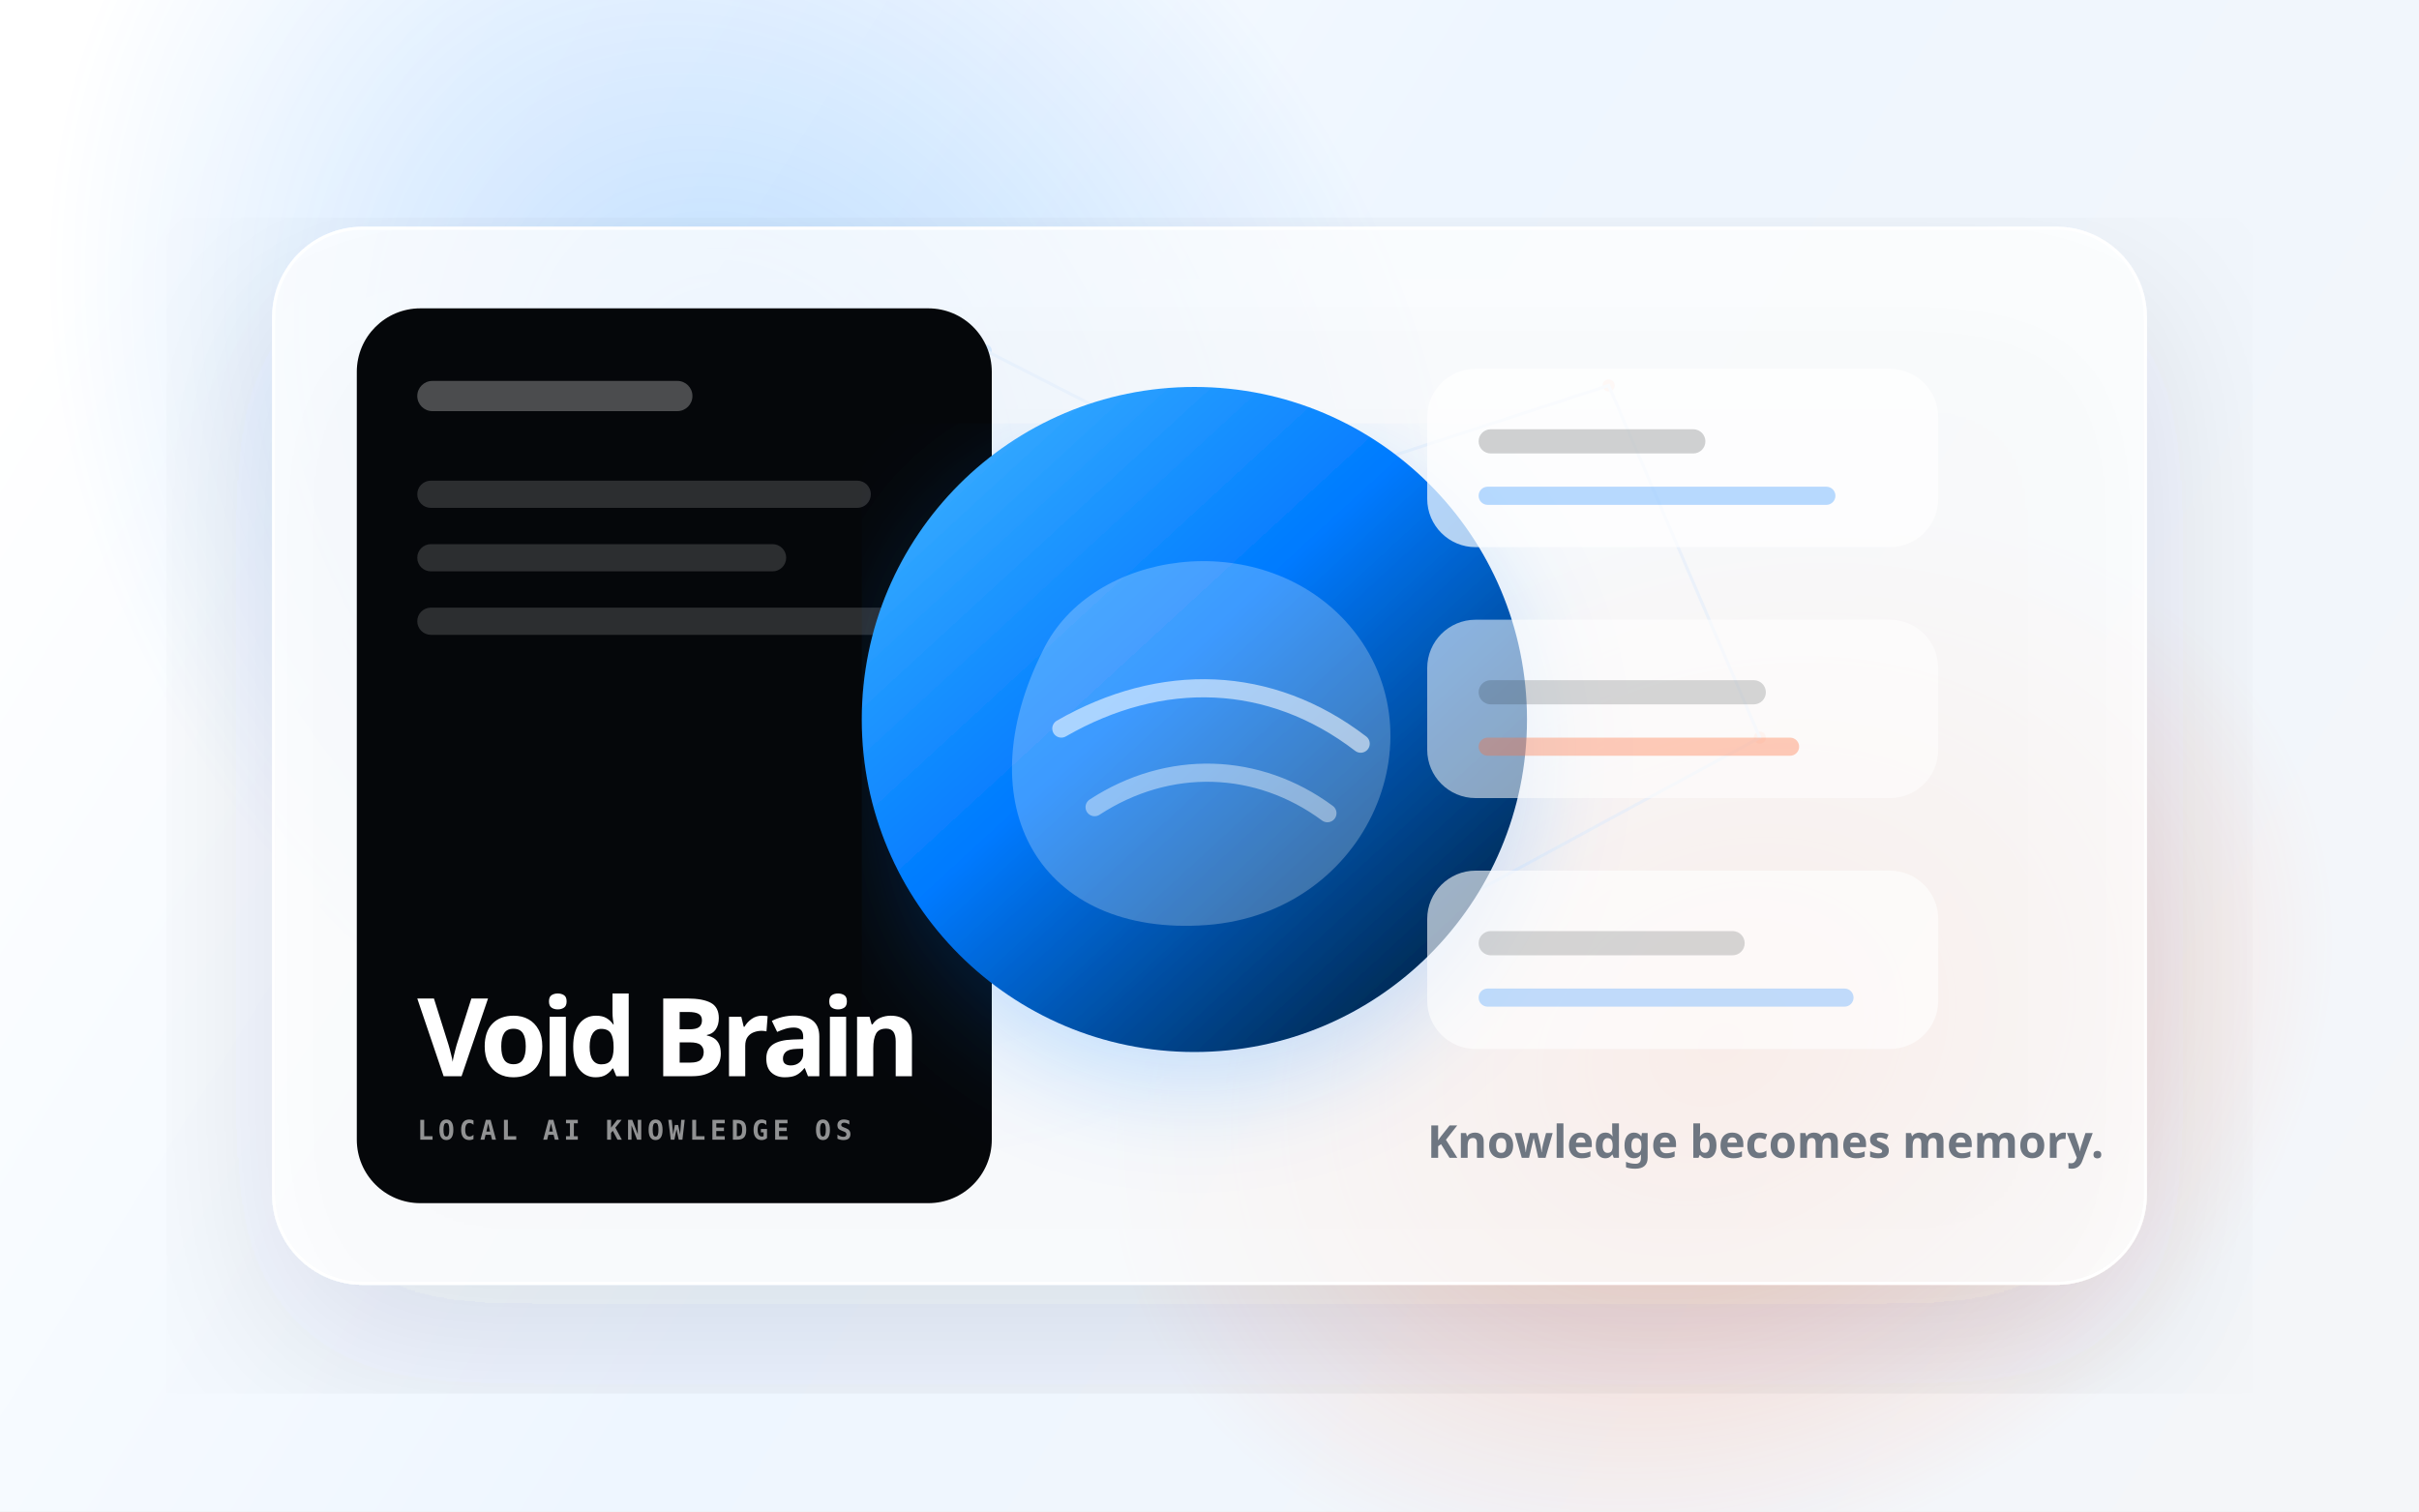
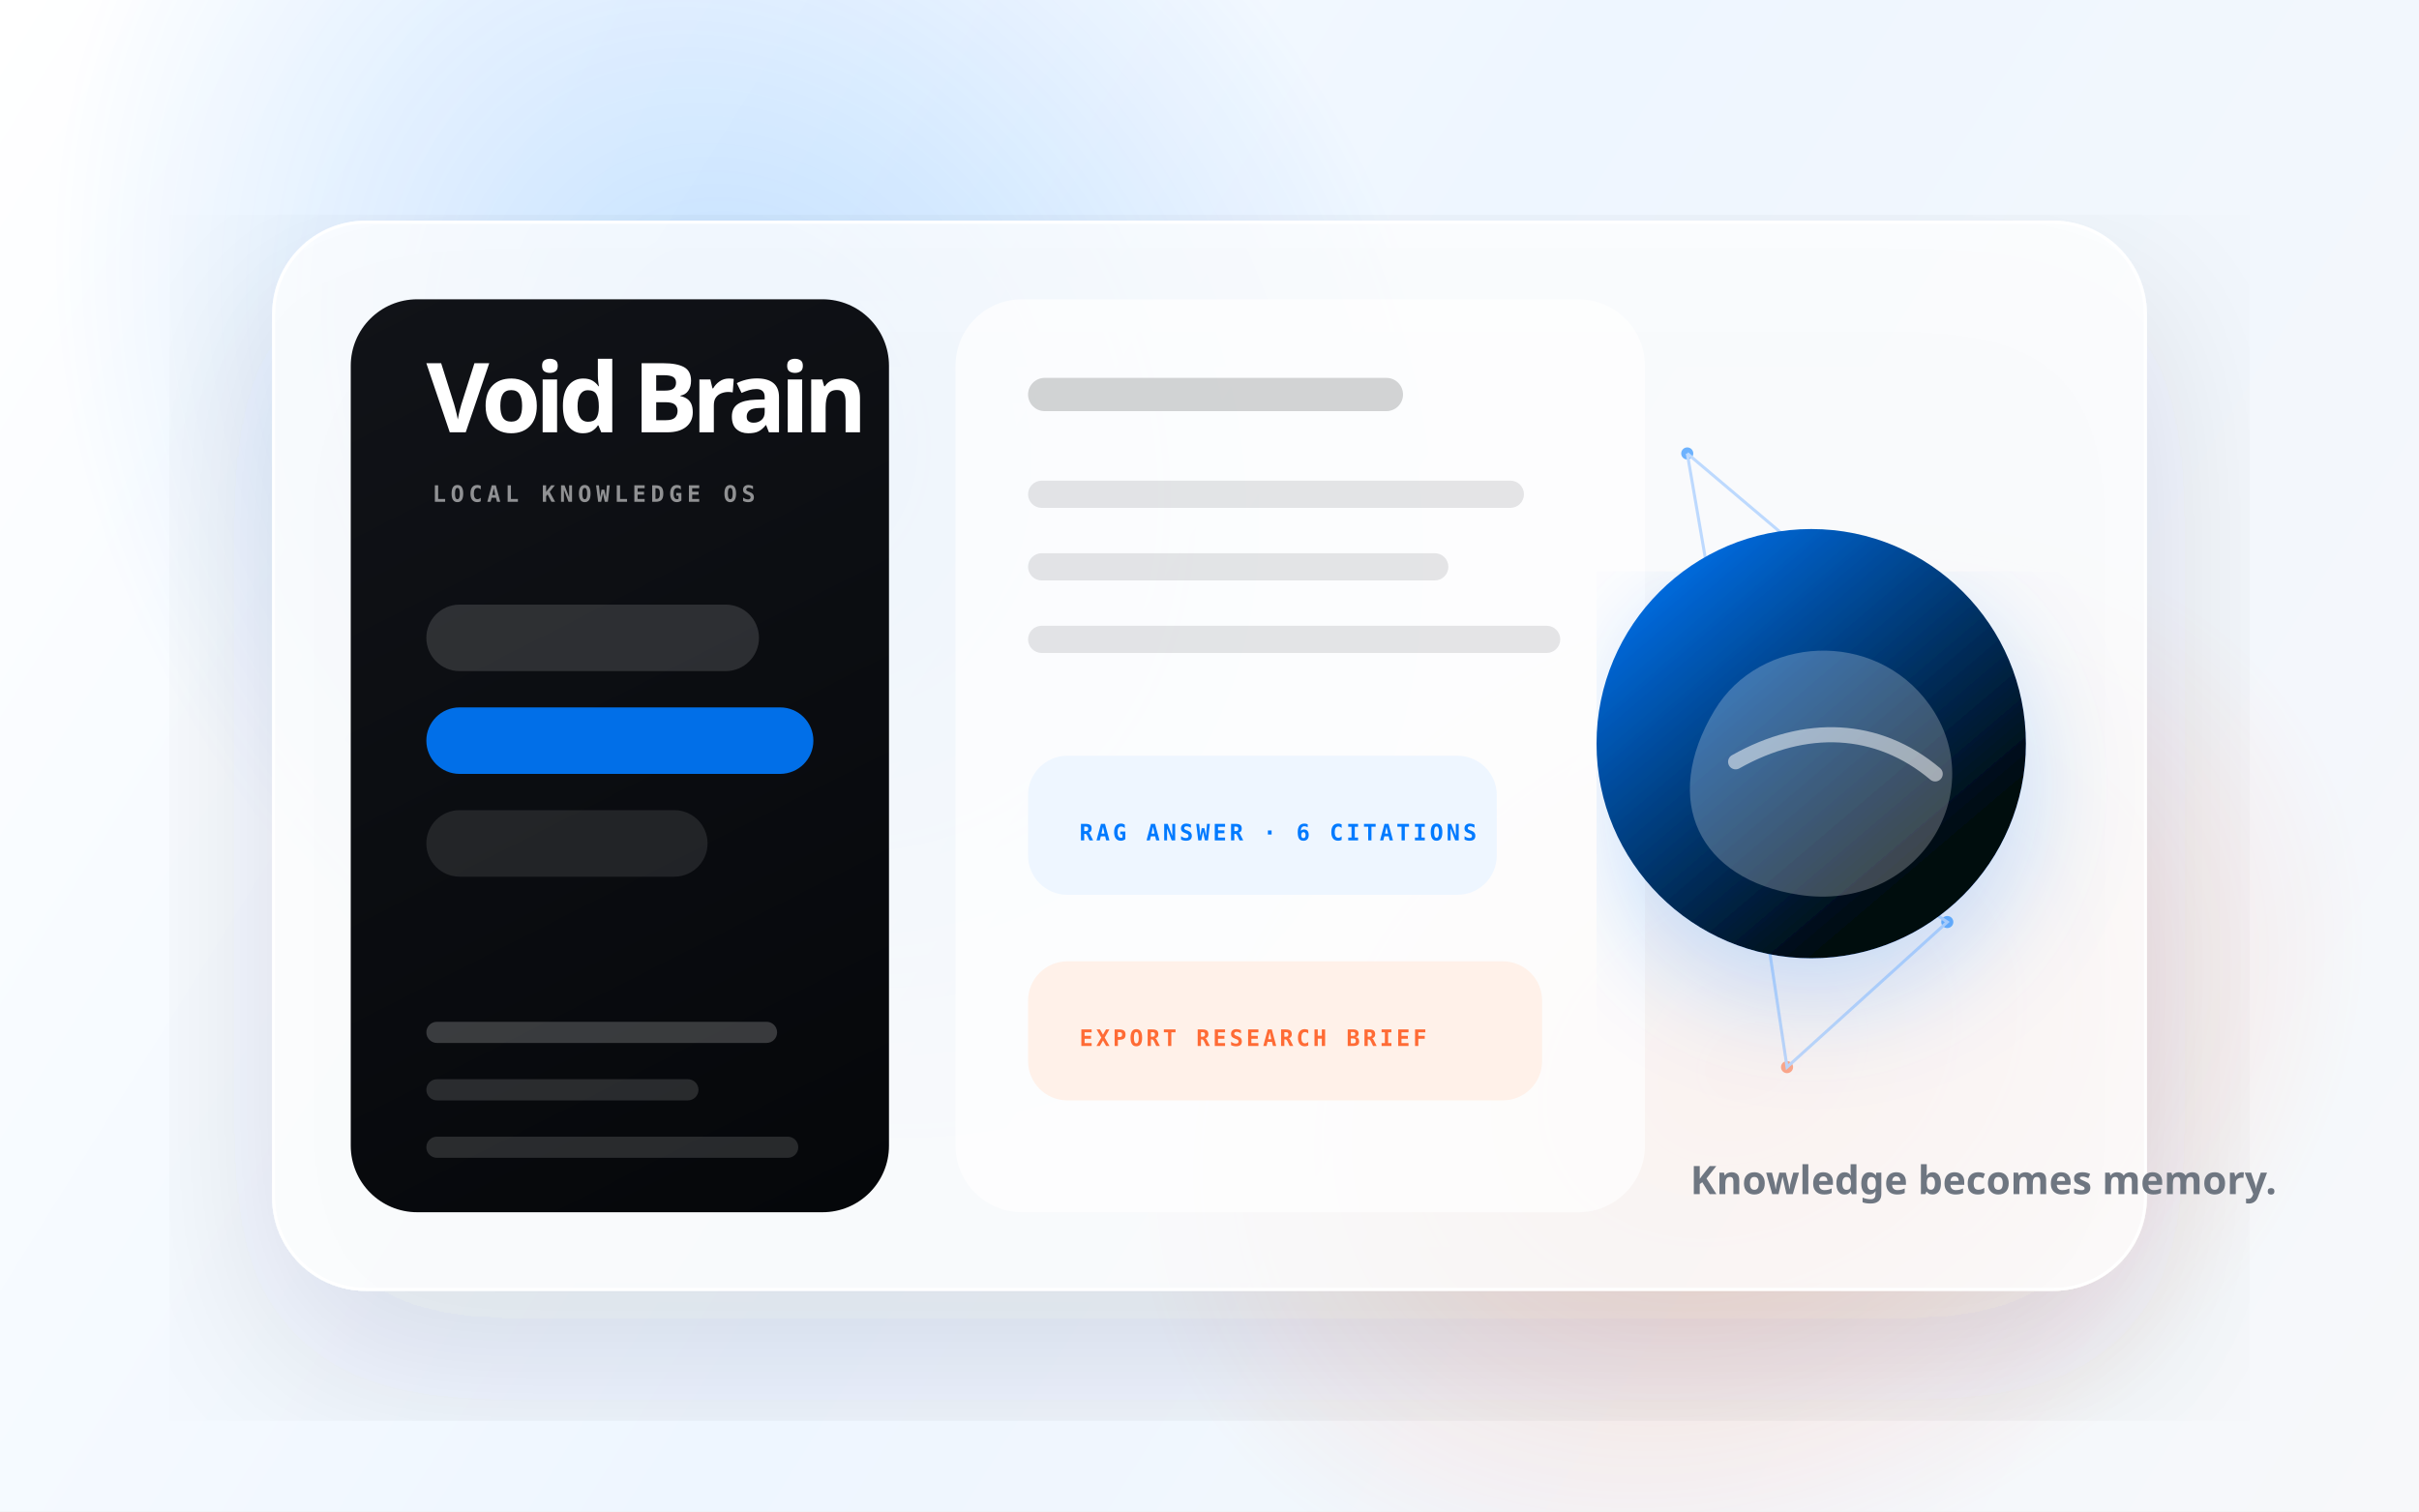
<svg xmlns="http://www.w3.org/2000/svg" width="1600" height="1000" viewBox="0 0 1600 1000" fill="none">
  <defs>
-     <linearGradient id="bg" x1="110" y1="74" x2="1516" y2="955" gradientUnits="userSpaceOnUse">
+     <linearGradient id="bg" x1="0" y1="0" x2="1600" y2="1000" gradientUnits="userSpaceOnUse">
      <stop stop-color="#FFFFFF" />
-       <stop offset="0.44" stop-color="#EEF6FF" />
-       <stop offset="1" stop-color="#F4F6F9" />
+       <stop offset="0.48" stop-color="#EEF6FF" />
+       <stop offset="1" stop-color="#F7F8FA" />
    </linearGradient>
-     <linearGradient id="orb" x1="542" y1="218" x2="1018" y2="736" gradientUnits="userSpaceOnUse">
+     <linearGradient id="sidebar" x1="238" y1="194" x2="548" y2="806" gradientUnits="userSpaceOnUse">
+       <stop stop-color="#111318" />
+       <stop offset="1" stop-color="#05070A" />
+     </linearGradient>
+     <linearGradient id="orb" x1="770" y1="274" x2="1132" y2="700" gradientUnits="userSpaceOnUse">
      <stop stop-color="#55C7FF" />
      <stop offset="0.46" stop-color="#007AFF" />
      <stop offset="1" stop-color="#05070A" />
    </linearGradient>
-     <radialGradient id="warm" cx="0" cy="0" r="1" gradientUnits="userSpaceOnUse" gradientTransform="translate(1138 690) rotate(151.7) scale(425 336)">
-       <stop stop-color="#FF6B35" stop-opacity="0.34" />
+     <radialGradient id="warm" cx="0" cy="0" r="1" gradientUnits="userSpaceOnUse" gradientTransform="translate(1156 704) rotate(150) scale(430 330)">
+       <stop stop-color="#FF6B35" stop-opacity="0.26" />
      <stop offset="1" stop-color="#FF6B35" stop-opacity="0" />
    </radialGradient>
-     <radialGradient id="cool" cx="0" cy="0" r="1" gradientUnits="userSpaceOnUse" gradientTransform="translate(498 284) rotate(53.6) scale(540 428)">
-       <stop stop-color="#007AFF" stop-opacity="0.24" />
+     <radialGradient id="cool" cx="0" cy="0" r="1" gradientUnits="userSpaceOnUse" gradientTransform="translate(500 270) rotate(54) scale(540 430)">
+       <stop stop-color="#007AFF" stop-opacity="0.22" />
      <stop offset="1" stop-color="#007AFF" stop-opacity="0" />
    </radialGradient>
-     <filter id="panelShadow" x="110" y="102" width="1380" height="820" filterUnits="userSpaceOnUse" color-interpolation-filters="sRGB">
-       <feDropShadow dx="0" dy="42" stdDeviation="60" flood-color="#203044" flood-opacity="0.16" />
+     <filter id="panel" x="112" y="96" width="1376" height="844" filterUnits="userSpaceOnUse" color-interpolation-filters="sRGB">
+       <feDropShadow dx="0" dy="46" stdDeviation="62" flood-color="#203044" flood-opacity="0.17" />
    </filter>
    <filter id="soft" x="0" y="0" width="200%" height="200%" color-interpolation-filters="sRGB">
-       <feDropShadow dx="0" dy="24" stdDeviation="34" flood-color="#007AFF" flood-opacity="0.2" />
+       <feDropShadow dx="0" dy="28" stdDeviation="36" flood-color="#007AFF" flood-opacity="0.22" />
    </filter>
  </defs>
  <rect width="1600" height="1000" fill="url(#bg)" />
  <rect width="1600" height="1000" fill="url(#cool)" />
  <rect width="1600" height="1000" fill="url(#warm)" />
-   <g opacity="0.52">
-     <circle cx="335" cy="255" r="4" fill="#007AFF" />
-     <circle cx="501" cy="361" r="4" fill="#007AFF" />
-     <circle cx="652" cy="232" r="4" fill="#007AFF" />
-     <circle cx="840" cy="328" r="4" fill="#007AFF" />
-     <circle cx="1064" cy="255" r="4" fill="#FF6B35" />
-     <circle cx="1164" cy="488" r="4" fill="#FF6B35" />
-     <circle cx="950" cy="604" r="4" fill="#007AFF" />
-     <path d="M335 255L501 361L652 232L840 328L1064 255L1164 488L950 604L840 328L501 361" stroke="#8EBFFF" stroke-width="2" />
+   <g filter="url(#panel)">
+     <rect x="180" y="146" width="1240" height="708" rx="62" fill="white" fill-opacity="0.74" />
+     <rect x="181" y="147" width="1238" height="706" rx="61" stroke="white" stroke-opacity="0.93" stroke-width="2" />
  </g>
-   <g filter="url(#panelShadow)">
-     <rect x="180" y="150" width="1240" height="700" rx="60" fill="white" fill-opacity="0.72" />
-     <rect x="181" y="151" width="1238" height="698" rx="59" stroke="white" stroke-opacity="0.92" stroke-width="2" />
+   <rect x="232" y="198" width="356" height="604" rx="44" fill="url(#sidebar)" />
+   <text x="282" y="286" fill="white" font-family="Instrument Sans, PingFang SC, sans-serif" font-size="64" font-weight="800" letter-spacing="-4">Void Brain</text>
+   <text x="286" y="332" fill="white" fill-opacity="0.54" font-family="IBM Plex Mono, monospace" font-size="15" font-weight="600" letter-spacing="3">LOCAL KNOWLEDGE OS</text>
+   <rect x="282" y="400" width="220" height="44" rx="22" fill="white" fill-opacity="0.14" />
+   <rect x="282" y="468" width="256" height="44" rx="22" fill="#007AFF" fill-opacity="0.9" />
+   <rect x="282" y="536" width="186" height="44" rx="22" fill="white" fill-opacity="0.1" />
+   <rect x="282" y="676" width="232" height="14" rx="7" fill="white" fill-opacity="0.2" />
+   <rect x="282" y="714" width="180" height="14" rx="7" fill="white" fill-opacity="0.14" />
+   <rect x="282" y="752" width="246" height="14" rx="7" fill="white" fill-opacity="0.14" />
+   <rect x="632" y="198" width="456" height="604" rx="44" fill="white" fill-opacity="0.66" />
+   <rect x="680" y="250" width="248" height="22" rx="11" fill="#05070A" fill-opacity="0.17" />
+   <rect x="680" y="318" width="328" height="18" rx="9" fill="#05070A" fill-opacity="0.1" />
+   <rect x="680" y="366" width="278" height="18" rx="9" fill="#05070A" fill-opacity="0.1" />
+   <rect x="680" y="414" width="352" height="18" rx="9" fill="#05070A" fill-opacity="0.1" />
+   <rect x="680" y="500" width="310" height="92" rx="26" fill="#EEF6FF" />
+   <text x="714" y="556" fill="#007AFF" font-family="IBM Plex Mono, monospace" font-size="15" font-weight="700" letter-spacing="2">RAG ANSWER · 6 CITATIONS</text>
+   <rect x="680" y="636" width="340" height="92" rx="26" fill="#FFF1E9" />
+   <text x="714" y="692" fill="#FF6B35" font-family="IBM Plex Mono, monospace" font-size="15" font-weight="700" letter-spacing="2">EXPORT RESEARCH BRIEF</text>
+   <g opacity="0.56">
+     <circle cx="1116" cy="300" r="4" fill="#007AFF" />
+     <circle cx="1220" cy="388" r="4" fill="#007AFF" />
+     <circle cx="1154" cy="520" r="4" fill="#FF6B35" />
+     <circle cx="1288" cy="610" r="4" fill="#007AFF" />
+     <circle cx="1182" cy="706" r="4" fill="#FF6B35" />
+     <path d="M1116 300L1220 388L1154 520L1288 610L1182 706L1154 520L1116 300" stroke="#8EBFFF" stroke-width="2" />
  </g>
-   <rect x="236" y="204" width="420" height="592" rx="42" fill="#05070A" />
-   <rect x="276" y="252" width="182" height="20" rx="10" fill="white" fill-opacity="0.28" />
-   <rect x="276" y="318" width="300" height="18" rx="9" fill="white" fill-opacity="0.16" />
-   <rect x="276" y="360" width="244" height="18" rx="9" fill="white" fill-opacity="0.16" />
-   <rect x="276" y="402" width="326" height="18" rx="9" fill="white" fill-opacity="0.16" />
  <g filter="url(#soft)">
-     <circle cx="790" cy="476" r="220" fill="url(#orb)" />
+     <circle cx="1198" cy="492" r="142" fill="url(#orb)" />
  </g>
-   <path d="M690 430C722 364 832 348 890 411C956 483 906 604 798 612C688 620 638 533 690 430Z" fill="white" fill-opacity="0.24" />
-   <path d="M702 482C768 444 840 446 900 492" stroke="white" stroke-width="12" stroke-linecap="round" opacity="0.56" />
-   <path d="M724 534C773 502 832 504 878 538" stroke="white" stroke-width="12" stroke-linecap="round" opacity="0.42" />
-   <rect x="944" y="244" width="338" height="118" rx="32" fill="white" fill-opacity="0.7" />
-   <rect x="978" y="284" width="150" height="16" rx="8" fill="#05070A" fill-opacity="0.18" />
-   <rect x="978" y="322" width="236" height="12" rx="6" fill="#007AFF" fill-opacity="0.28" />
-   <rect x="944" y="410" width="338" height="118" rx="32" fill="white" fill-opacity="0.54" />
-   <rect x="978" y="450" width="190" height="16" rx="8" fill="#05070A" fill-opacity="0.16" />
-   <rect x="978" y="488" width="212" height="12" rx="6" fill="#FF6B35" fill-opacity="0.34" />
-   <rect x="944" y="576" width="338" height="118" rx="32" fill="white" fill-opacity="0.62" />
-   <rect x="978" y="616" width="176" height="16" rx="8" fill="#05070A" fill-opacity="0.16" />
-   <rect x="978" y="654" width="248" height="12" rx="6" fill="#007AFF" fill-opacity="0.24" />
-   <text x="276" y="712" fill="white" font-family="Instrument Sans, PingFang SC, sans-serif" font-size="72" font-weight="800" letter-spacing="-4">Void Brain</text>
-   <text x="276" y="754" fill="white" fill-opacity="0.56" font-family="IBM Plex Mono, monospace" font-size="18" font-weight="600" letter-spacing="3">LOCAL AI KNOWLEDGE OS</text>
-   <text x="944" y="766" fill="#6E7681" font-family="Instrument Sans, PingFang SC, sans-serif" font-size="30" font-weight="700">Knowledge becomes memory.</text>
+   <path d="M1134 470C1164 420 1240 416 1276 466C1318 524 1268 604 1190 592C1124 582 1098 530 1134 470Z" fill="white" fill-opacity="0.24" />
+   <path d="M1148 504C1194 478 1242 480 1280 512" stroke="white" stroke-width="10" stroke-linecap="round" opacity="0.52" />
+   <text x="1118" y="790" fill="#6E7681" font-family="Instrument Sans, PingFang SC, sans-serif" font-size="26" font-weight="700">Knowledge becomes memory.</text>
</svg>
